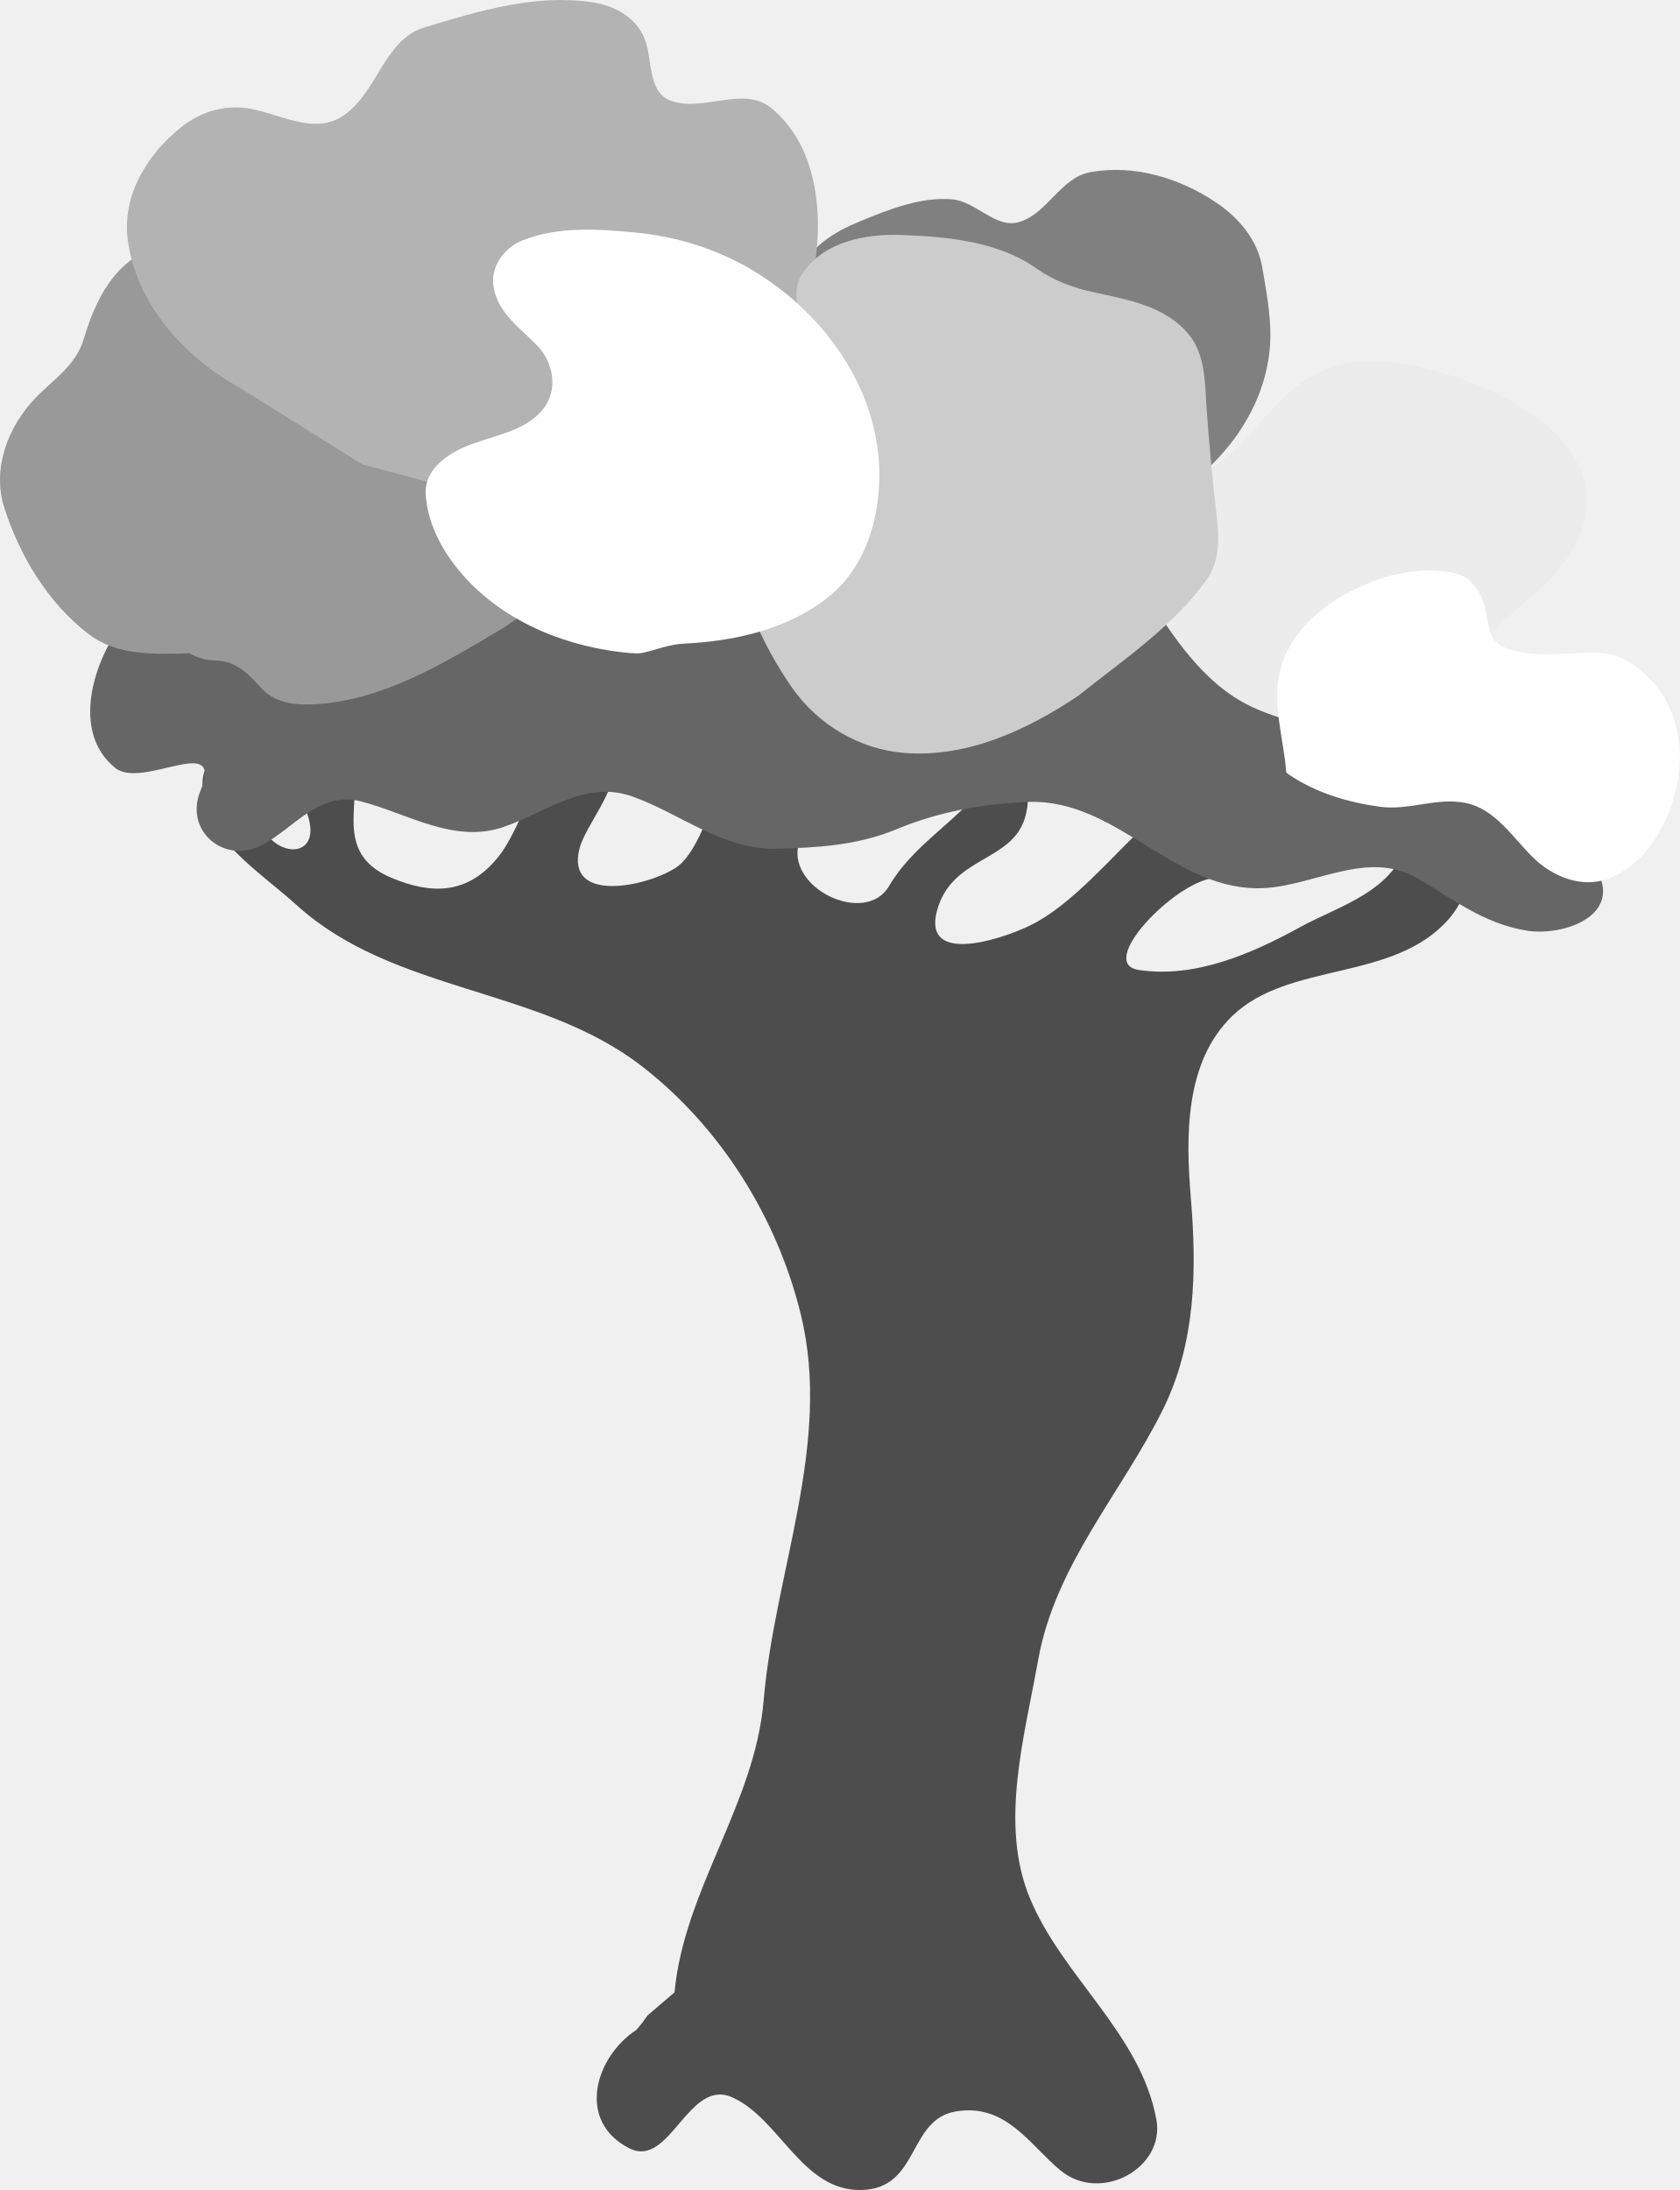
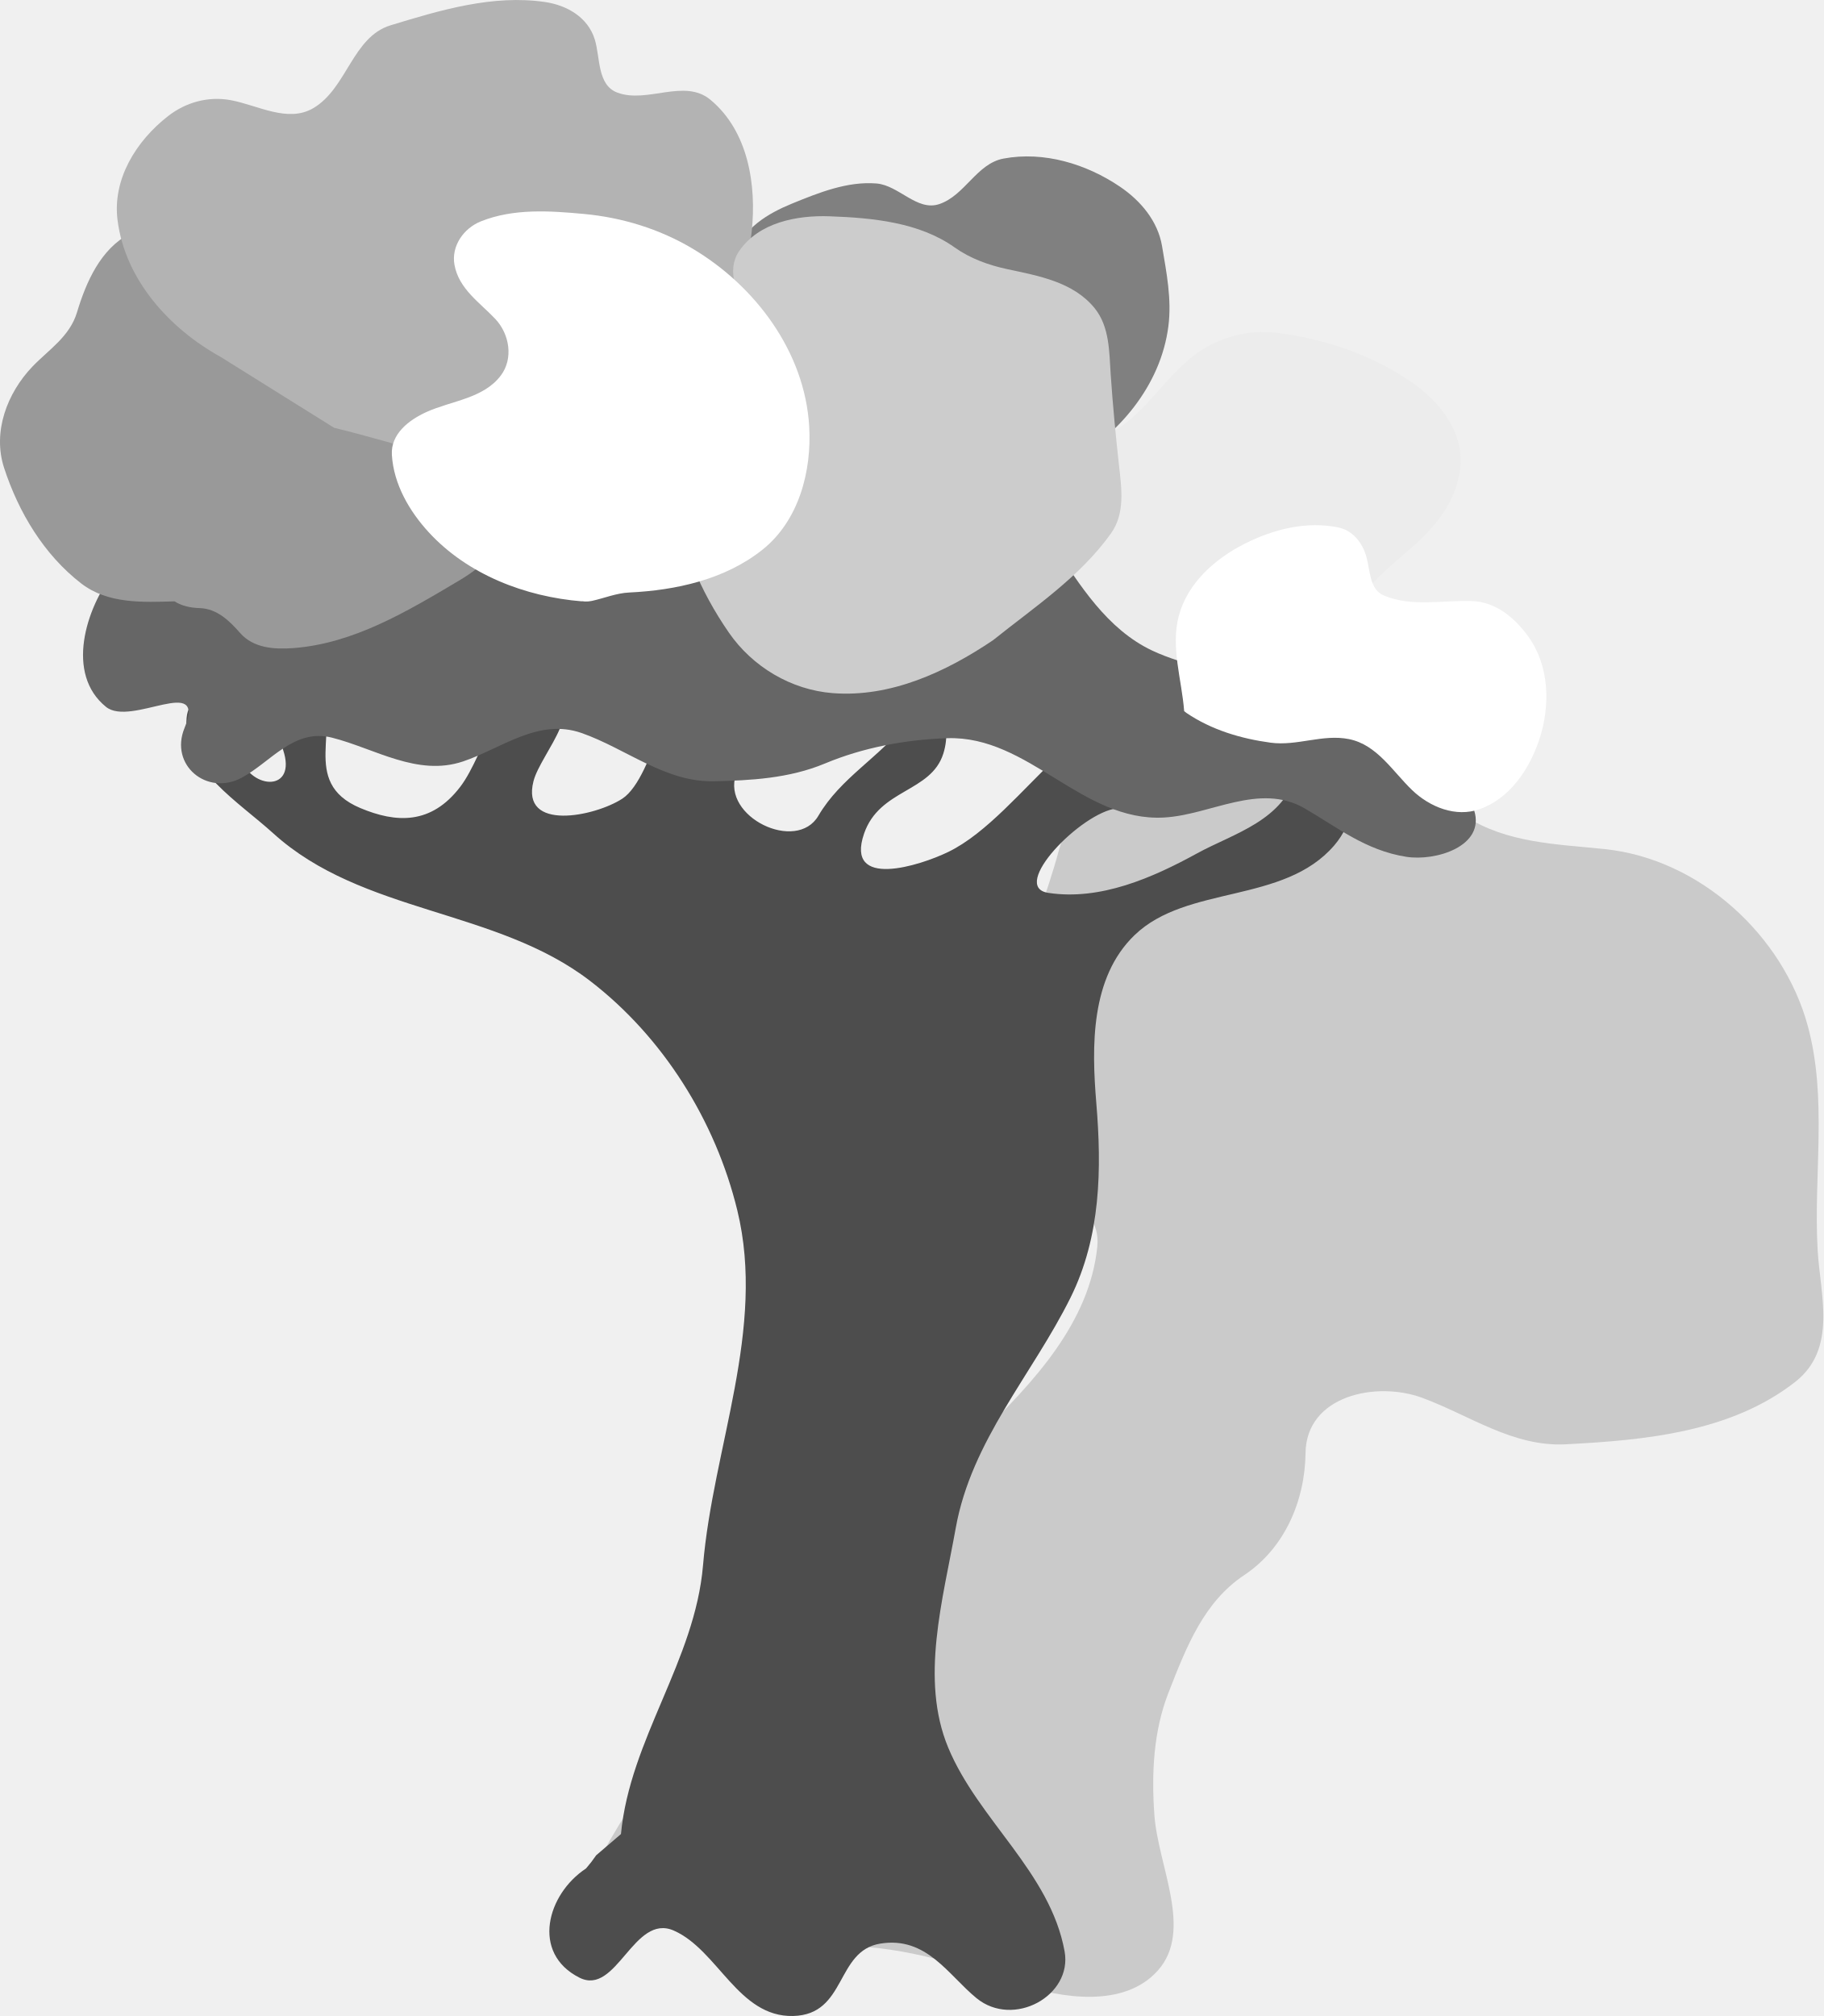
- <svg xmlns="http://www.w3.org/2000/svg" width="78.029mm" height="101.722mm" viewBox="0 0 78.029 101.722" version="1.1" id="svg43170">
+ <svg xmlns="http://www.w3.org/2000/svg" width="92.004mm" height="101.722mm" viewBox="0 0 92.004 101.722" version="1.1" id="svg43170">
  <defs id="defs43167">
    </defs>
  <g id="layer1" transform="translate(-65.43996,-97.641)">
    <g id="g39188" transform="translate(53.5204,-12.85765)">
-       <path style="fill:#4d4d4d;fill-opacity:1;stroke-width:1;stroke-linecap:round;stroke-linejoin:round" d="m 43.253,203.04 c 0.45,-4.787 3.734,-8.74 4.141,-13.56 0.504,-5.962 3.182,-11.93 1.731,-17.905 -1.099,-4.524 -3.747,-8.753 -7.432,-11.584 -4.761,-3.657 -11.494,-3.37 -15.987,-7.446 -1.747,-1.585 -4.425,-3.204 -4.382,-5.598 0.045,-2.456 2.437,1.013 2.733,1.821 0.583,1.588 2.852,1.69 2.15,-0.427 -0.455,-1.373 -0.005,-4.932 1.69,-2.942 1.407,1.652 -0.951,4.552 2.214,5.876 1.789,0.748 3.562,0.854 5.036,-1.081 1.28,-1.679 1.935,-5.498 4.14,-4.955 2.571,0.633 -0.079,3.228 -0.449,4.68 -0.651,2.556 3.107,1.777 4.484,0.878 1.676,-1.094 2.446,-6.776 3.176,-4.977 0.577,1.424 3.172,1.947 2.558,3.756 -0.727,2.141 3.053,3.967 4.158,2.085 1.133,-1.931 3.041,-2.902 4.543,-4.79 1.363,-1.712 2.288,-0.006 1.761,1.656 -0.621,1.96 -3.22,1.771 -3.998,4.034 -0.974,2.83 2.821,1.62 4.261,0.918 3.851,-1.877 7.243,-8.832 10.997,-6.56 2.392,1.447 -0.413,4.132 -2.502,4.368 -1.802,0.203 -5.443,3.96 -3.464,4.263 2.631,0.402 5.268,-0.763 7.507,-1.99 1.878,-1.029 4.392,-1.643 5.059,-4.132 0.304,-1.132 -0.879,-4.119 0.013,-3.581 2.379,1.434 3.869,4.971 1.849,7.314 -2.552,2.96 -7.423,1.973 -10.069,4.52 -2.234,2.15 -2.169,5.626 -1.932,8.481 0.275,3.311 0.232,6.722 -1.302,9.813 -1.924,3.877 -4.998,7.199 -5.791,11.622 -0.652,3.639 -1.806,7.642 -0.383,11.075 1.52,3.663 5.151,6.294 5.876,10.289 0.405,2.235 -2.581,3.884 -4.446,2.359 -1.425,-1.165 -2.516,-3.128 -4.85,-2.753 -2.274,0.365 -1.69,3.59 -4.405,3.653 -2.765,0.064 -3.787,-3.321 -6.013,-4.307 -2.031,-0.9 -2.887,3.322 -4.767,2.373 -2.453,-1.238 -1.632,-4.217 0.33,-5.508 0,0 0.269,-0.327 0.269,-0.327 0,0 0.245,-0.339 0.245,-0.339" id="path38813" />
-       <path style="fill:#666666;fill-opacity:1;stroke-width:1;stroke-linecap:round;stroke-linejoin:round" d="m 23.771,137.445 c -2.129,-1.325 -4.696,0.106 -6.087,1.896 -1.454,1.871 -2.468,5.165 -0.415,6.825 1.273,1.029 5.092,-1.694 3.96,1.069 -0.765,1.868 1.129,3.441 2.881,2.509 1.456,-0.775 2.636,-2.511 4.557,-2.026 2.168,0.547 4.308,1.976 6.616,1.201 1.936,-0.65 3.798,-2.201 5.984,-1.434 2.244,0.787 4.226,2.495 6.697,2.435 1.799,-0.044 3.757,-0.135 5.584,-0.898 1.933,-0.808 4.069,-1.206 6.166,-1.276 4.121,-0.138 6.796,4.222 10.93,4.003 2.353,-0.125 4.82,-1.781 7.098,-0.467 1.638,0.945 3.073,2.123 5.132,2.448 1.493,0.236 3.992,-0.533 3.434,-2.332 -0.466,-1.501 -1.524,-2.866 -2.815,-3.749 -2.985,-2.041 -6.921,0.279 -9.896,-1.872 -2.099,-1.517 0.455,-4.699 -1.551,-6.159 -2.365,-1.721 -5.486,-1.726 -8.285,-1.835 -4.334,-0.169 -8.728,0.774 -13.001,0.02 -3.197,-0.564 -6.228,-2.101 -9.47,-2.247 -3.761,-0.17 -7.386,1.066 -11.164,1.042 -2.142,-0.013 -4.343,0.015 -6.355,0.847 z" id="path38821" />
-       <path style="fill:#999999;fill-opacity:1;stroke-width:1;stroke-linecap:round;stroke-linejoin:round" d="m 20.733,140.841 c -1.602,0.046 -3.371,0.137 -4.717,-0.904 -1.879,-1.452 -3.159,-3.586 -3.891,-5.834 -0.588,-1.806 0.146,-3.767 1.436,-5.112 0.812,-0.847 1.874,-1.506 2.242,-2.727 0.463,-1.535 1.188,-3.203 2.678,-3.98 0.983,-0.513 2.172,-0.237 3.043,0.362 1.016,0.698 2.336,0.602 3.414,0.085 1.306,-0.627 2.592,-1.64 4.137,-1.413 0.885,0.13 2.045,0.537 2.091,1.614 0.045,1.056 -0.813,2.303 0.026,3.195 1.083,1.15 3.089,0.295 4.093,1.543 0.954,1.185 0.711,2.824 0.568,4.239 -0.076,0.755 -0.549,1.547 0.241,2.185 0.7,0.565 1.687,1.091 1.667,2.142 -0.03,1.646 -1.415,2.809 -2.713,3.579 -2.578,1.529 -5.288,3.162 -8.343,3.386 -0.932,0.068 -1.988,0.006 -2.659,-0.753 -0.542,-0.612 -1.161,-1.24 -2.061,-1.267 -0.437,-0.013 -0.88,-0.099 -1.253,-0.337 z" id="path38825" />
-       <path style="fill:#ececec;fill-opacity:1;stroke-width:1;stroke-linecap:round;stroke-linejoin:round" d="m 75.246,145.31 c 2.027,-0.739 3.493,-2.407 4.764,-4.069 0.908,-1.186 2.035,-2.168 3.164,-3.137 1.232,-1.056 2.321,-2.443 2.441,-4.148 0.117,-1.655 -0.99,-3.098 -2.262,-4.026 -2.018,-1.473 -4.462,-2.298 -6.928,-2.631 -1.476,-0.199 -2.997,0.191 -4.203,1.093 -1.495,1.118 -2.443,2.864 -4.047,3.829 -1.162,0.699 -2.746,0.942 -3.466,2.158 -0.669,1.129 -0.323,2.545 0.354,3.589 1.327,2.047 2.727,4.285 4.994,5.356 1.677,0.792 3.596,0.984 5.187,1.984 z" id="path38833" />
-       <path style="fill:#ffffff;fill-opacity:1;stroke-width:1;stroke-linecap:round;stroke-linejoin:round" d="m 71.672,146.382 c -0.122,-1.596 -0.688,-3.227 -0.271,-4.806 0.441,-1.67 1.849,-2.899 3.336,-3.648 1.438,-0.724 3.112,-1.151 4.728,-0.812 0.73,0.153 1.216,0.793 1.408,1.499 0.185,0.677 0.149,1.628 0.881,1.934 1.42,0.595 2.988,0.218 4.475,0.28 1.172,0.048 2.125,0.847 2.796,1.772 1.086,1.496 1.132,3.51 0.565,5.215 -0.494,1.485 -1.476,2.969 -3.012,3.512 -1.2,0.424 -2.508,-0.105 -3.399,-0.958 -0.982,-0.94 -1.771,-2.293 -3.19,-2.578 -1.324,-0.266 -2.619,0.361 -3.956,0.18 -1.492,-0.201 -2.99,-0.647 -4.244,-1.5 0,0 -0.059,-0.045 -0.059,-0.045 0,0 -0.057,-0.045 -0.057,-0.045 z" id="path38829" />
-       <path style="fill:#808080;fill-opacity:1;stroke-width:1;stroke-linecap:round;stroke-linejoin:round" d="m 53.441,131.905 c -1.209,-0.402 -2.659,-0.513 -3.524,-1.52 -0.921,-1.073 -1,-2.576 -1.001,-3.917 -8.78e-4,-1.045 -0.176,-2.131 0.107,-3.137 0.37,-1.317 1.674,-2.074 2.853,-2.556 1.354,-0.553 2.8,-1.137 4.266,-1.019 1.134,0.091 2.043,1.414 3.165,1.043 1.298,-0.429 1.892,-2.046 3.249,-2.299 2.043,-0.382 4.185,0.273 5.876,1.418 1.033,0.699 1.909,1.724 2.124,2.999 0.225,1.334 0.494,2.681 0.319,4.046 -0.385,2.999 -2.523,5.518 -5.116,6.954 -3.022,1.673 -6.903,1.97 -9.995,0.311 -0.989,-0.53 -1.55,-1.554 -2.324,-2.324 z" id="path38853" />
-       <path style="fill:#b3b3b3;fill-opacity:1;stroke-width:1;stroke-linecap:round;stroke-linejoin:round" d="m 23.056,128.509 c -2.574,-1.422 -4.817,-3.879 -5.204,-6.895 -0.266,-2.066 0.93,-3.997 2.547,-5.257 0.891,-0.694 2.023,-1.016 3.17,-0.803 1.355,0.251 2.871,1.159 4.162,0.4 1.698,-0.999 1.973,-3.593 3.895,-4.178 2.512,-0.765 5.157,-1.563 7.798,-1.175 1.068,0.157 2.156,0.743 2.509,1.893 0.28,0.913 0.117,2.295 1.137,2.677 1.515,0.567 3.38,-0.733 4.698,0.362 1.915,1.592 2.331,4.307 2.082,6.65 -0.359,3.375 -1.683,6.712 -3.967,9.255 -0.982,1.092 -2.343,1.795 -3.822,1.926 -2.656,0.235 -5.374,0.897 -8.021,0.162 -1.753,-0.487 -3.495,-1.012 -5.263,-1.443" id="path38849" />
-       <path style="fill:#cccccc;fill-opacity:1;stroke-width:1;stroke-linecap:round;stroke-linejoin:round" d="m 62.02,142.807 c -2.368,1.596 -5.161,2.893 -8.083,2.665 -2.09,-0.163 -4.044,-1.322 -5.24,-3.055 -1.437,-2.082 -2.511,-4.507 -2.673,-7.053 -0.083,-1.302 0.335,-2.664 1.435,-3.515 1.038,-0.804 2.599,-1.245 3.024,-2.552 0.354,-1.088 -0.376,-2.116 -0.868,-3.028 -0.496,-0.918 -1.061,-2.126 -0.404,-3.093 0.99,-1.459 2.923,-1.822 4.566,-1.764 2.174,0.077 4.529,0.304 6.31,1.569 0.793,0.563 1.704,0.892 2.654,1.097 1.57,0.338 3.335,0.639 4.415,1.973 0.758,0.937 0.732,2.205 0.809,3.343 0.104,1.533 0.25,3.058 0.419,4.589 0.126,1.142 0.319,2.413 -0.403,3.427 -1.567,2.2 -3.878,3.729 -5.96,5.397 z" id="path38841" />
-       <path style="fill:#ffffff;fill-opacity:1;stroke-width:1;stroke-linecap:round;stroke-linejoin:round" d="m 41.287,140.841 c -2.864,-0.231 -5.769,-1.349 -7.732,-3.484 -0.984,-1.07 -1.771,-2.428 -1.862,-3.905 -0.065,-1.057 0.862,-1.764 1.745,-2.164 1.264,-0.572 2.881,-0.678 3.756,-1.847 0.637,-0.851 0.44,-2.079 -0.279,-2.846 -0.775,-0.826 -1.843,-1.512 -2.063,-2.734 -0.17,-0.943 0.458,-1.842 1.33,-2.192 1.648,-0.661 3.48,-0.535 5.211,-0.374 1.915,0.178 3.788,0.751 5.45,1.735 3.179,1.883 5.686,5.215 5.908,8.981 0.134,2.268 -0.523,4.765 -2.367,6.231 -1.897,1.507 -4.37,2.041 -6.717,2.153 -0.65,0.031 -1.246,0.284 -1.878,0.423 -0.953,0.209 -1.695,-0.655 -2.468,-1.049" id="path38845" />
+       <path style="opacity:0.2;fill:#333333;fill-opacity:1;stroke-width:4" d="m 41.793,205.016 c 4.58,-8.972 12.522,-15.239 19.594,-22.152 2.651,-2.591 5.516,-5.618 5.902,-9.468 0.257,-2.564 -3.381,-2.969 -4.214,-5.152 -1.905,-4.993 0.979,-10.016 2.266,-14.811 1.124,-4.187 5.754,-5.597 9.698,-6.102 4.159,-0.533 7.568,2.25 10.817,4.352 2.098,1.358 4.608,1.407 7.024,1.657 4.853,0.502 9.018,4.387 10.253,8.9 1.011,3.694 0.29,7.541 0.503,11.321 0.127,2.254 1.012,4.988 -1.134,6.667 -3.241,2.536 -7.581,2.942 -11.583,3.146 -2.651,0.135 -4.807,-1.444 -7.229,-2.343 -2.304,-0.855 -5.859,-0.136 -5.894,2.79 -0.029,2.397 -1.049,4.791 -3.089,6.15 -2.029,1.351 -2.904,3.568 -3.835,5.96 -0.737,1.893 -0.857,4.007 -0.704,6.137 0.186,2.598 1.981,5.848 0.169,7.865 -1.71,1.903 -4.862,1.39 -7.042,0.671 -3.087,-1.018 -6.172,-2.042 -9.561,-1.911 -0.389,0.015 -0.777,-6.6e-4 -1.166,-0.004" id="path17178" />
+       <g id="g17113">
+         <path style="fill:#4d4d4d;fill-opacity:1;stroke-width:1;stroke-linecap:round;stroke-linejoin:round" d="m 43.253,203.04 c 0.45,-4.787 3.734,-8.74 4.141,-13.56 0.504,-5.962 3.182,-11.93 1.731,-17.905 -1.099,-4.524 -3.747,-8.753 -7.432,-11.584 -4.761,-3.657 -11.494,-3.37 -15.987,-7.446 -1.747,-1.585 -4.425,-3.204 -4.382,-5.598 0.045,-2.456 2.437,1.013 2.733,1.821 0.583,1.588 2.852,1.69 2.15,-0.427 -0.455,-1.373 -0.005,-4.932 1.69,-2.942 1.407,1.652 -0.951,4.552 2.214,5.876 1.789,0.748 3.562,0.854 5.036,-1.081 1.28,-1.679 1.935,-5.498 4.14,-4.955 2.571,0.633 -0.079,3.228 -0.449,4.68 -0.651,2.556 3.107,1.777 4.484,0.878 1.676,-1.094 2.446,-6.776 3.176,-4.977 0.577,1.424 3.172,1.947 2.558,3.756 -0.727,2.141 3.053,3.967 4.158,2.085 1.133,-1.931 3.041,-2.902 4.543,-4.79 1.363,-1.712 2.288,-0.006 1.761,1.656 -0.621,1.96 -3.22,1.771 -3.998,4.034 -0.974,2.83 2.821,1.62 4.261,0.918 3.851,-1.877 7.243,-8.832 10.997,-6.56 2.392,1.447 -0.413,4.132 -2.502,4.368 -1.802,0.203 -5.443,3.96 -3.464,4.263 2.631,0.402 5.268,-0.763 7.507,-1.99 1.878,-1.029 4.392,-1.643 5.059,-4.132 0.304,-1.132 -0.879,-4.119 0.013,-3.581 2.379,1.434 3.869,4.971 1.849,7.314 -2.552,2.96 -7.423,1.973 -10.069,4.52 -2.234,2.15 -2.169,5.626 -1.932,8.481 0.275,3.311 0.232,6.722 -1.302,9.813 -1.924,3.877 -4.998,7.199 -5.791,11.622 -0.652,3.639 -1.806,7.642 -0.383,11.075 1.52,3.663 5.151,6.294 5.876,10.289 0.405,2.235 -2.581,3.884 -4.446,2.359 -1.425,-1.165 -2.516,-3.128 -4.85,-2.753 -2.274,0.365 -1.69,3.59 -4.405,3.653 -2.765,0.064 -3.787,-3.321 -6.013,-4.307 -2.031,-0.9 -2.887,3.322 -4.767,2.373 -2.453,-1.238 -1.632,-4.217 0.33,-5.508 0,0 0.269,-0.327 0.269,-0.327 0,0 0.245,-0.339 0.245,-0.339" id="path38813" />
+         <path style="fill:#666666;fill-opacity:1;stroke-width:1;stroke-linecap:round;stroke-linejoin:round" d="m 23.771,137.445 c -2.129,-1.325 -4.696,0.106 -6.087,1.896 -1.454,1.871 -2.468,5.165 -0.415,6.825 1.273,1.029 5.092,-1.694 3.96,1.069 -0.765,1.868 1.129,3.441 2.881,2.509 1.456,-0.775 2.636,-2.511 4.557,-2.026 2.168,0.547 4.308,1.976 6.616,1.201 1.936,-0.65 3.798,-2.201 5.984,-1.434 2.244,0.787 4.226,2.495 6.697,2.435 1.799,-0.044 3.757,-0.135 5.584,-0.898 1.933,-0.808 4.069,-1.206 6.166,-1.276 4.121,-0.138 6.796,4.222 10.93,4.003 2.353,-0.125 4.82,-1.781 7.098,-0.467 1.638,0.945 3.073,2.123 5.132,2.448 1.493,0.236 3.992,-0.533 3.434,-2.332 -0.466,-1.501 -1.524,-2.866 -2.815,-3.749 -2.985,-2.041 -6.921,0.279 -9.896,-1.872 -2.099,-1.517 0.455,-4.699 -1.551,-6.159 -2.365,-1.721 -5.486,-1.726 -8.285,-1.835 -4.334,-0.169 -8.728,0.774 -13.001,0.02 -3.197,-0.564 -6.228,-2.101 -9.47,-2.247 -3.761,-0.17 -7.386,1.066 -11.164,1.042 -2.142,-0.013 -4.343,0.015 -6.355,0.847 z" id="path38821" />
+         <path style="fill:#999999;fill-opacity:1;stroke-width:1;stroke-linecap:round;stroke-linejoin:round" d="m 20.733,140.841 c -1.602,0.046 -3.371,0.137 -4.717,-0.904 -1.879,-1.452 -3.159,-3.586 -3.891,-5.834 -0.588,-1.806 0.146,-3.767 1.436,-5.112 0.812,-0.847 1.874,-1.506 2.242,-2.727 0.463,-1.535 1.188,-3.203 2.678,-3.98 0.983,-0.513 2.172,-0.237 3.043,0.362 1.016,0.698 2.336,0.602 3.414,0.085 1.306,-0.627 2.592,-1.64 4.137,-1.413 0.885,0.13 2.045,0.537 2.091,1.614 0.045,1.056 -0.813,2.303 0.026,3.195 1.083,1.15 3.089,0.295 4.093,1.543 0.954,1.185 0.711,2.824 0.568,4.239 -0.076,0.755 -0.549,1.547 0.241,2.185 0.7,0.565 1.687,1.091 1.667,2.142 -0.03,1.646 -1.415,2.809 -2.713,3.579 -2.578,1.529 -5.288,3.162 -8.343,3.386 -0.932,0.068 -1.988,0.006 -2.659,-0.753 -0.542,-0.612 -1.161,-1.24 -2.061,-1.267 -0.437,-0.013 -0.88,-0.099 -1.253,-0.337 z" id="path38825" />
+         <path style="fill:#ececec;fill-opacity:1;stroke-width:1;stroke-linecap:round;stroke-linejoin:round" d="m 75.246,145.31 c 2.027,-0.739 3.493,-2.407 4.764,-4.069 0.908,-1.186 2.035,-2.168 3.164,-3.137 1.232,-1.056 2.321,-2.443 2.441,-4.148 0.117,-1.655 -0.99,-3.098 -2.262,-4.026 -2.018,-1.473 -4.462,-2.298 -6.928,-2.631 -1.476,-0.199 -2.997,0.191 -4.203,1.093 -1.495,1.118 -2.443,2.864 -4.047,3.829 -1.162,0.699 -2.746,0.942 -3.466,2.158 -0.669,1.129 -0.323,2.545 0.354,3.589 1.327,2.047 2.727,4.285 4.994,5.356 1.677,0.792 3.596,0.984 5.187,1.984 z" id="path38833" />
+         <path style="fill:#ffffff;fill-opacity:1;stroke-width:1;stroke-linecap:round;stroke-linejoin:round" d="m 71.672,146.382 c -0.122,-1.596 -0.688,-3.227 -0.271,-4.806 0.441,-1.67 1.849,-2.899 3.336,-3.648 1.438,-0.724 3.112,-1.151 4.728,-0.812 0.73,0.153 1.216,0.793 1.408,1.499 0.185,0.677 0.149,1.628 0.881,1.934 1.42,0.595 2.988,0.218 4.475,0.28 1.172,0.048 2.125,0.847 2.796,1.772 1.086,1.496 1.132,3.51 0.565,5.215 -0.494,1.485 -1.476,2.969 -3.012,3.512 -1.2,0.424 -2.508,-0.105 -3.399,-0.958 -0.982,-0.94 -1.771,-2.293 -3.19,-2.578 -1.324,-0.266 -2.619,0.361 -3.956,0.18 -1.492,-0.201 -2.99,-0.647 -4.244,-1.5 0,0 -0.059,-0.045 -0.059,-0.045 0,0 -0.057,-0.045 -0.057,-0.045 z" id="path38829" />
+         <path style="fill:#808080;fill-opacity:1;stroke-width:1;stroke-linecap:round;stroke-linejoin:round" d="m 53.441,131.905 c -1.209,-0.402 -2.659,-0.513 -3.524,-1.52 -0.921,-1.073 -1,-2.576 -1.001,-3.917 -8.78e-4,-1.045 -0.176,-2.131 0.107,-3.137 0.37,-1.317 1.674,-2.074 2.853,-2.556 1.354,-0.553 2.8,-1.137 4.266,-1.019 1.134,0.091 2.043,1.414 3.165,1.043 1.298,-0.429 1.892,-2.046 3.249,-2.299 2.043,-0.382 4.185,0.273 5.876,1.418 1.033,0.699 1.909,1.724 2.124,2.999 0.225,1.334 0.494,2.681 0.319,4.046 -0.385,2.999 -2.523,5.518 -5.116,6.954 -3.022,1.673 -6.903,1.97 -9.995,0.311 -0.989,-0.53 -1.55,-1.554 -2.324,-2.324 z" id="path38853" />
+         <path style="fill:#b3b3b3;fill-opacity:1;stroke-width:1;stroke-linecap:round;stroke-linejoin:round" d="m 23.056,128.509 c -2.574,-1.422 -4.817,-3.879 -5.204,-6.895 -0.266,-2.066 0.93,-3.997 2.547,-5.257 0.891,-0.694 2.023,-1.016 3.17,-0.803 1.355,0.251 2.871,1.159 4.162,0.4 1.698,-0.999 1.973,-3.593 3.895,-4.178 2.512,-0.765 5.157,-1.563 7.798,-1.175 1.068,0.157 2.156,0.743 2.509,1.893 0.28,0.913 0.117,2.295 1.137,2.677 1.515,0.567 3.38,-0.733 4.698,0.362 1.915,1.592 2.331,4.307 2.082,6.65 -0.359,3.375 -1.683,6.712 -3.967,9.255 -0.982,1.092 -2.343,1.795 -3.822,1.926 -2.656,0.235 -5.374,0.897 -8.021,0.162 -1.753,-0.487 -3.495,-1.012 -5.263,-1.443" id="path38849" />
+         <path style="fill:#cccccc;fill-opacity:1;stroke-width:1;stroke-linecap:round;stroke-linejoin:round" d="m 62.02,142.807 c -2.368,1.596 -5.161,2.893 -8.083,2.665 -2.09,-0.163 -4.044,-1.322 -5.24,-3.055 -1.437,-2.082 -2.511,-4.507 -2.673,-7.053 -0.083,-1.302 0.335,-2.664 1.435,-3.515 1.038,-0.804 2.599,-1.245 3.024,-2.552 0.354,-1.088 -0.376,-2.116 -0.868,-3.028 -0.496,-0.918 -1.061,-2.126 -0.404,-3.093 0.99,-1.459 2.923,-1.822 4.566,-1.764 2.174,0.077 4.529,0.304 6.31,1.569 0.793,0.563 1.704,0.892 2.654,1.097 1.57,0.338 3.335,0.639 4.415,1.973 0.758,0.937 0.732,2.205 0.809,3.343 0.104,1.533 0.25,3.058 0.419,4.589 0.126,1.142 0.319,2.413 -0.403,3.427 -1.567,2.2 -3.878,3.729 -5.96,5.397 z" id="path38841" />
+         <path style="fill:#ffffff;fill-opacity:1;stroke-width:1;stroke-linecap:round;stroke-linejoin:round" d="m 41.287,140.841 c -2.864,-0.231 -5.769,-1.349 -7.732,-3.484 -0.984,-1.07 -1.771,-2.428 -1.862,-3.905 -0.065,-1.057 0.862,-1.764 1.745,-2.164 1.264,-0.572 2.881,-0.678 3.756,-1.847 0.637,-0.851 0.44,-2.079 -0.279,-2.846 -0.775,-0.826 -1.843,-1.512 -2.063,-2.734 -0.17,-0.943 0.458,-1.842 1.33,-2.192 1.648,-0.661 3.48,-0.535 5.211,-0.374 1.915,0.178 3.788,0.751 5.45,1.735 3.179,1.883 5.686,5.215 5.908,8.981 0.134,2.268 -0.523,4.765 -2.367,6.231 -1.897,1.507 -4.37,2.041 -6.717,2.153 -0.65,0.031 -1.246,0.284 -1.878,0.423 -0.953,0.209 -1.695,-0.655 -2.468,-1.049" id="path38845" />
+       </g>
    </g>
  </g>
</svg>
